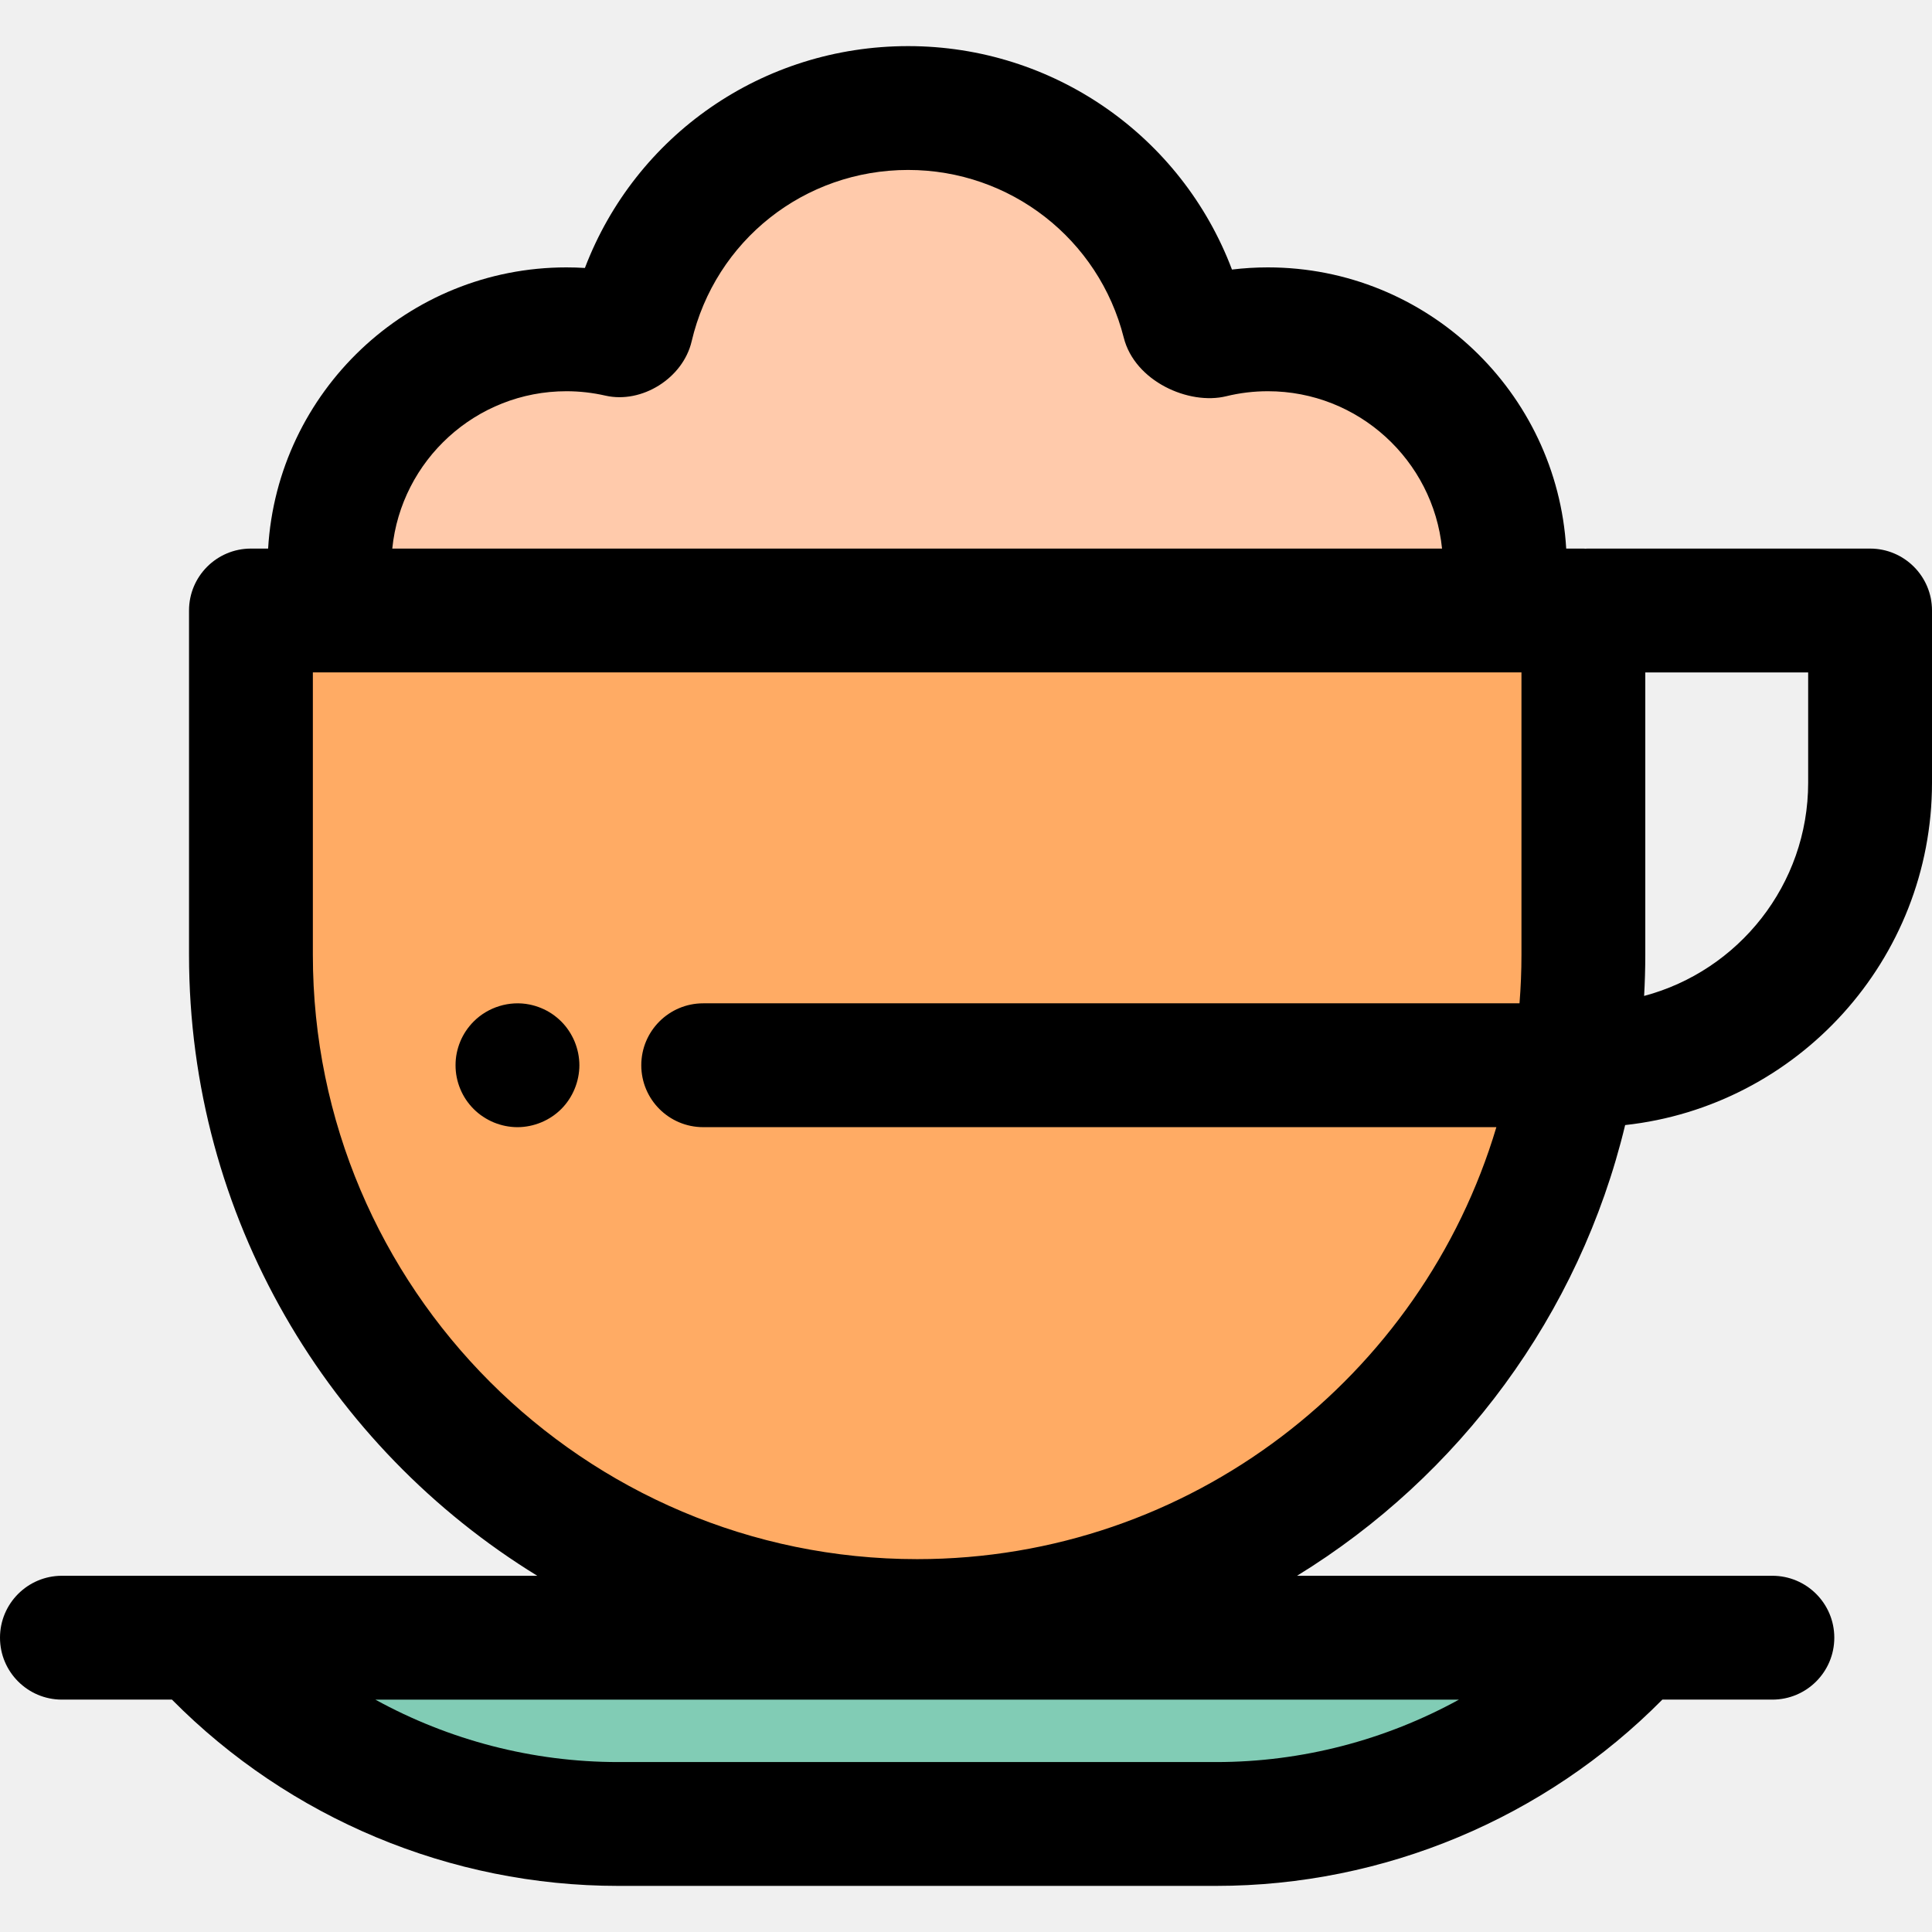
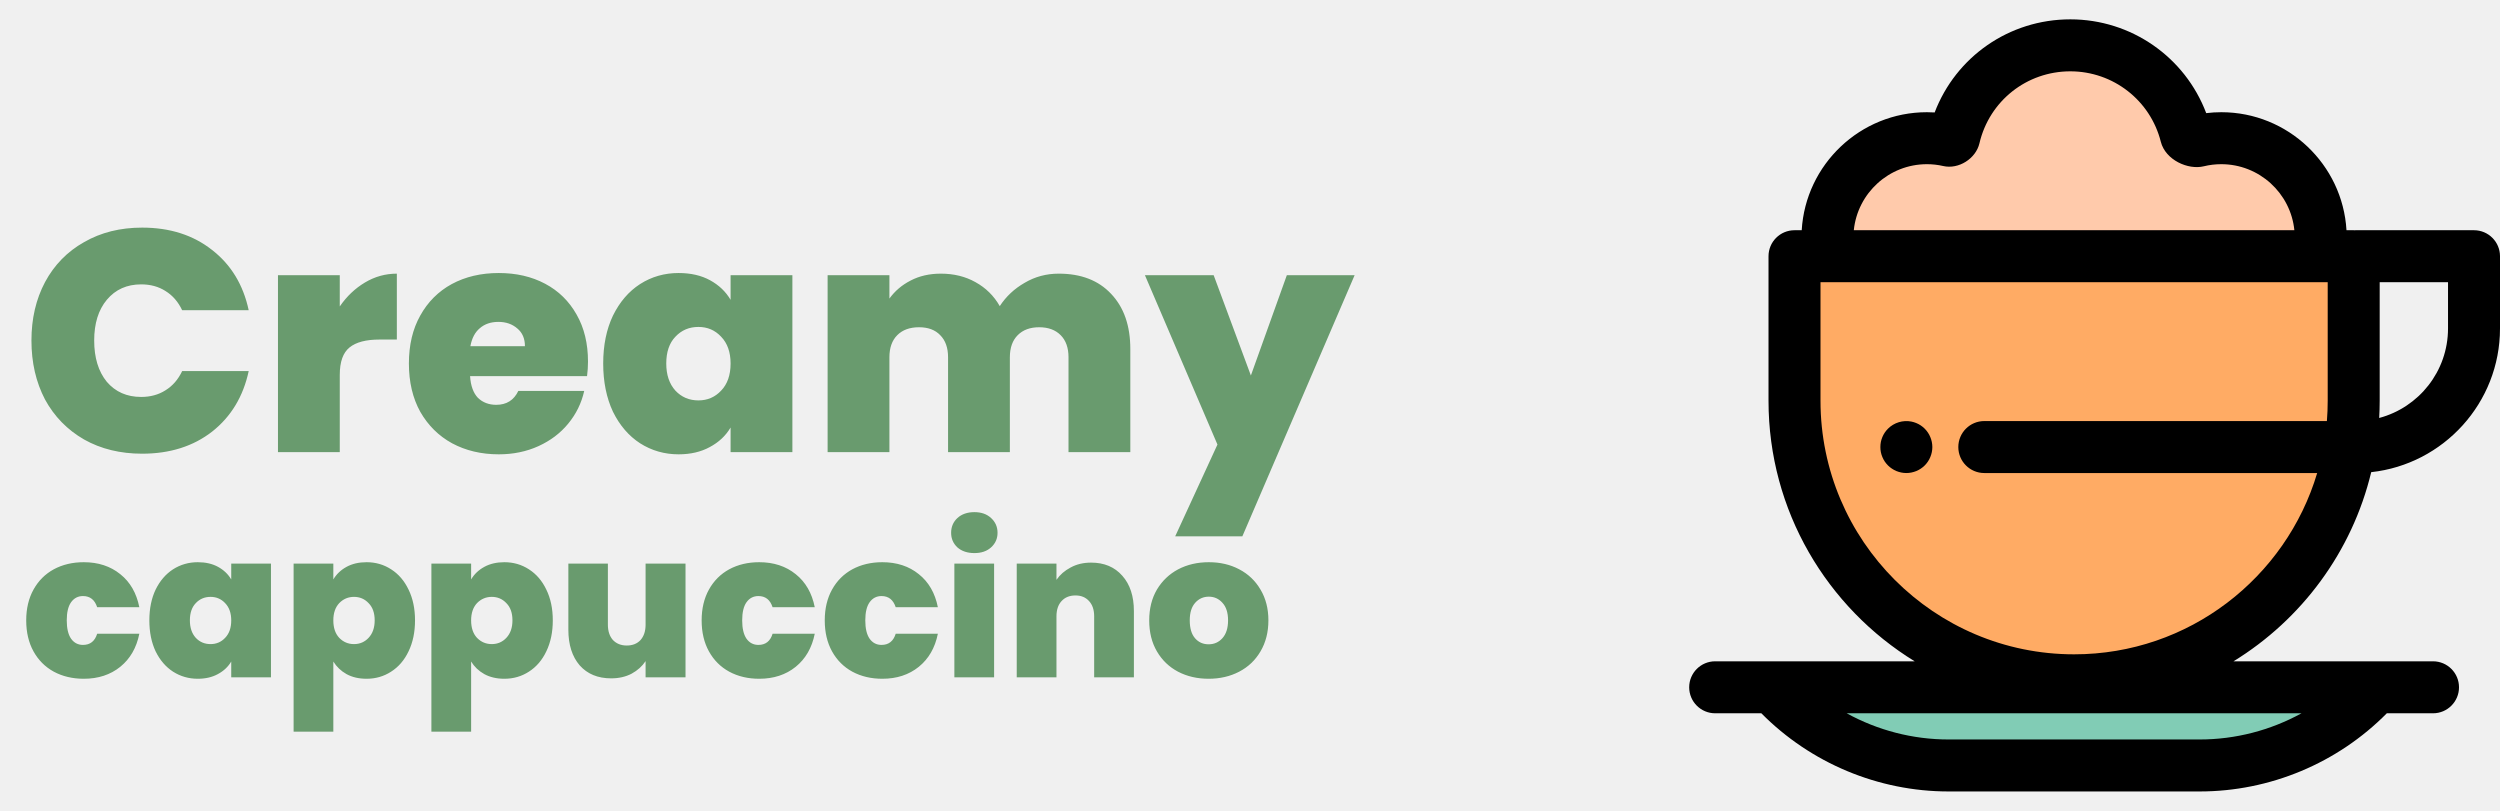
- <svg xmlns="http://www.w3.org/2000/svg" height="800px" width="800px" version="1.1" id="Layer_1" viewBox="0 0 512 512" xml:space="preserve">
-   <path style="fill:#81CCB5;" d="M322.31,483.371H163.8c-42.373,0-82.767-17.933-111.187-49.365l0,0h380.884l0,0  C405.079,465.438,364.685,483.371,322.31,483.371z" />
-   <path style="fill:#FFAB64;" d="M243.055,429.597L243.055,429.597c-97.509,0-176.556-79.047-176.556-176.556v-91.254h353.112v91.254  C419.611,350.55,340.564,429.597,243.055,429.597z" />
-   <path style="fill:#FFCAAB;" d="M397.692,161.788c0.717-3.799,1.108-7.712,1.108-11.718c0-34.684-28.117-62.8-62.801-62.8  c-5.151,0-10.156,0.625-14.945,1.798c-2.1,0.514-6.884-1.807-7.336-3.597c-8.255-32.664-37.818-56.842-73.046-56.842  c-35.681,0-65.557,24.802-73.361,58.103c-0.215,0.919-2.342,2.317-3.224,2.115c-4.494-1.026-9.171-1.577-13.976-1.577  c-34.684,0-62.801,28.117-62.801,62.801c0,4.005,0.391,7.919,1.108,11.718L397.692,161.788L397.692,161.788z" />
-   <path d="M430.682,298.155c45.663-4.988,81.318-43.771,81.318-90.74v-45.627c0-9.061-7.346-16.409-16.409-16.409h-74.887  c-0.184,0-0.363,0.021-0.546,0.028c-0.184-0.005-0.363-0.028-0.546-0.028h-4.552c-2.437-41.5-36.958-74.518-79.059-74.518  c-3.185,0-6.365,0.192-9.517,0.573c-13.35-35.335-47.274-59.213-85.809-59.213c-38.602,0-72.252,23.631-85.67,58.793  c-1.629-0.102-3.26-0.153-4.892-0.153c-42.101,0-76.622,33.018-79.059,74.518h-4.552c-9.063,0-16.409,7.348-16.409,16.409v91.254  c0,69.533,36.974,130.589,92.289,164.556h-89.77H16.409C7.346,417.597,0,424.945,0,434.006s7.346,16.409,16.409,16.409h29.16  c31.128,31.454,73.795,49.365,118.23,49.365H322.31c44.436,0,87.102-17.91,118.23-49.365h29.16c9.063,0,16.409-7.348,16.409-16.409  c0-9.061-7.346-16.409-16.409-16.409h-36.203h-89.767C386.691,391.218,418.577,348.496,430.682,298.155z M322.31,466.964H163.8  c-22.69,0-44.808-5.815-64.333-16.547h287.175C367.118,461.149,345.001,466.964,322.31,466.964z M479.182,207.415  c0,27.058-18.478,49.877-43.476,56.518c0.202-3.605,0.313-7.235,0.313-10.891v-74.845h43.162V207.415z M150.111,103.679  c3.461,0,6.936,0.392,10.321,1.165c9.68,2.215,20.572-4.636,22.856-14.368c6.27-26.755,29.868-45.438,57.386-45.438  c27.026,0,50.522,18.281,57.138,44.46c2.924,11.547,17.236,17.93,27.147,15.508c3.595-0.88,7.31-1.327,11.042-1.327  c23.998,0,43.797,18.314,46.155,41.7h-278.2C106.314,121.993,126.113,103.679,150.111,103.679z M243.057,413.188L243.057,413.188  c-88.305,0-160.147-71.84-160.147-160.147v-74.845h5.51h309.273h5.51v74.845c0,4.325-0.179,8.61-0.517,12.85h-216.33  c-9.063,0-16.409,7.348-16.409,16.409s7.346,16.409,16.409,16.409h210.199C376.849,364.834,315.499,413.188,243.057,413.188z" />
-   <path d="M137.133,298.713c-1.067,0-2.15-0.113-3.216-0.327c-1.034-0.213-2.068-0.525-3.068-0.935  c-0.985-0.41-1.936-0.919-2.822-1.51c-0.903-0.591-1.739-1.28-2.494-2.035c-0.755-0.755-1.444-1.592-2.051-2.494  c-0.591-0.886-1.099-1.838-1.51-2.839c-0.41-0.985-0.722-2.017-0.935-3.068c-0.213-1.05-0.312-2.133-0.312-3.2  c0-1.065,0.098-2.15,0.312-3.216c0.213-1.034,0.525-2.068,0.935-3.067c0.41-0.986,0.919-1.938,1.51-2.824  c0.607-0.903,1.296-1.739,2.051-2.494c3.807-3.823,9.468-5.579,14.801-4.496c1.05,0.213,2.084,0.525,3.068,0.935  c1.001,0.41,1.953,0.919,2.839,1.51c0.902,0.607,1.739,1.296,2.494,2.051c0.755,0.755,1.444,1.592,2.035,2.494  c0.591,0.886,1.099,1.838,1.51,2.824c0.41,0.999,0.722,2.033,0.935,3.067c0.213,1.067,0.328,2.151,0.328,3.216  c0,1.067-0.115,2.151-0.328,3.2c-0.213,1.052-0.525,2.086-0.935,3.068c-0.41,1.001-0.919,1.953-1.51,2.839  c-0.591,0.902-1.28,1.739-2.035,2.494c-0.755,0.755-1.592,1.444-2.494,2.035c-0.886,0.591-1.838,1.099-2.839,1.51  c-0.985,0.41-2.018,0.722-3.068,0.935C139.283,298.599,138.2,298.713,137.133,298.713z" />
+ <svg xmlns="http://www.w3.org/2000/svg" width="111" height="36" viewBox="0 0 111 36" fill="none">
+   <path d="M1.396 15.118C1.396 14.147 1.597 13.284 1.998 12.528C2.409 11.762 2.988 11.17 3.734 10.75C4.481 10.32 5.34 10.106 6.31 10.106C7.542 10.106 8.578 10.437 9.418 11.1C10.258 11.753 10.8 12.644 11.042 13.774H8.088C7.911 13.4 7.664 13.116 7.346 12.92C7.038 12.724 6.679 12.626 6.268 12.626C5.634 12.626 5.125 12.854 4.742 13.312C4.369 13.76 4.182 14.362 4.182 15.118C4.182 15.883 4.369 16.494 4.742 16.952C5.125 17.4 5.634 17.624 6.268 17.624C6.679 17.624 7.038 17.526 7.346 17.33C7.664 17.134 7.911 16.849 8.088 16.476H11.042C10.8 17.605 10.258 18.501 9.418 19.164C8.578 19.817 7.542 20.144 6.31 20.144C5.34 20.144 4.481 19.934 3.734 19.514C2.988 19.084 2.409 18.492 1.998 17.736C1.597 16.97 1.396 16.098 1.396 15.118ZM15.086 13.606C15.394 13.158 15.767 12.803 16.206 12.542C16.644 12.28 17.116 12.15 17.62 12.15V15.076H16.85C16.252 15.076 15.809 15.192 15.52 15.426C15.23 15.659 15.086 16.065 15.086 16.644V20.074H12.342V12.22H15.086V13.606ZM26.107 16.056C26.107 16.27 26.093 16.485 26.065 16.7H20.871C20.899 17.129 21.016 17.451 21.221 17.666C21.436 17.871 21.707 17.974 22.033 17.974C22.491 17.974 22.817 17.768 23.013 17.358H25.939C25.818 17.899 25.58 18.384 25.225 18.814C24.88 19.234 24.441 19.565 23.909 19.808C23.377 20.05 22.789 20.172 22.145 20.172C21.371 20.172 20.68 20.008 20.073 19.682C19.476 19.355 19.005 18.888 18.659 18.282C18.323 17.675 18.155 16.961 18.155 16.14C18.155 15.318 18.323 14.609 18.659 14.012C18.995 13.405 19.462 12.938 20.059 12.612C20.666 12.285 21.361 12.122 22.145 12.122C22.92 12.122 23.606 12.28 24.203 12.598C24.801 12.915 25.267 13.372 25.603 13.97C25.939 14.558 26.107 15.253 26.107 16.056ZM23.307 15.37C23.307 15.034 23.195 14.772 22.971 14.586C22.747 14.39 22.467 14.292 22.131 14.292C21.795 14.292 21.52 14.385 21.305 14.572C21.091 14.749 20.951 15.015 20.885 15.37H23.307ZM26.782 16.14C26.782 15.328 26.927 14.618 27.216 14.012C27.515 13.405 27.916 12.938 28.42 12.612C28.934 12.285 29.503 12.122 30.128 12.122C30.67 12.122 31.136 12.229 31.528 12.444C31.92 12.658 32.224 12.948 32.438 13.312V12.22H35.182V20.074H32.438V18.982C32.224 19.346 31.916 19.635 31.514 19.85C31.122 20.064 30.66 20.172 30.128 20.172C29.503 20.172 28.934 20.008 28.42 19.682C27.916 19.355 27.515 18.888 27.216 18.282C26.927 17.666 26.782 16.952 26.782 16.14ZM32.438 16.14C32.438 15.636 32.298 15.239 32.018 14.95C31.748 14.66 31.412 14.516 31.01 14.516C30.6 14.516 30.259 14.66 29.988 14.95C29.718 15.23 29.582 15.626 29.582 16.14C29.582 16.644 29.718 17.045 29.988 17.344C30.259 17.633 30.6 17.778 31.01 17.778C31.412 17.778 31.748 17.633 32.018 17.344C32.298 17.054 32.438 16.653 32.438 16.14ZM47.008 12.15C47.997 12.15 48.772 12.448 49.332 13.046C49.901 13.643 50.186 14.46 50.186 15.496V20.074H47.442V15.86C47.442 15.44 47.325 15.113 47.092 14.88C46.859 14.646 46.541 14.53 46.14 14.53C45.739 14.53 45.421 14.646 45.188 14.88C44.955 15.113 44.838 15.44 44.838 15.86V20.074H42.094V15.86C42.094 15.44 41.977 15.113 41.744 14.88C41.52 14.646 41.207 14.53 40.806 14.53C40.395 14.53 40.073 14.646 39.84 14.88C39.607 15.113 39.49 15.44 39.49 15.86V20.074H36.746V12.22H39.49V13.256C39.733 12.92 40.045 12.654 40.428 12.458C40.82 12.252 41.268 12.15 41.772 12.15C42.351 12.15 42.864 12.276 43.312 12.528C43.769 12.78 44.129 13.134 44.39 13.592C44.67 13.162 45.039 12.817 45.496 12.556C45.953 12.285 46.457 12.15 47.008 12.15ZM60.145 12.22L55.161 23.812H52.179L54.055 19.738L50.835 12.22H53.887L55.539 16.672L57.135 12.22H60.145ZM1.164 27.545C1.164 27.023 1.272 26.567 1.488 26.177C1.704 25.787 2.004 25.487 2.388 25.277C2.778 25.067 3.222 24.962 3.72 24.962C4.362 24.962 4.902 25.139 5.34 25.493C5.778 25.841 6.06 26.33 6.186 26.96H4.314C4.206 26.63 3.996 26.465 3.684 26.465C3.462 26.465 3.285 26.558 3.153 26.744C3.027 26.924 2.964 27.191 2.964 27.545C2.964 27.899 3.027 28.169 3.153 28.355C3.285 28.541 3.462 28.634 3.684 28.634C4.002 28.634 4.212 28.469 4.314 28.139H6.186C6.06 28.763 5.778 29.252 5.34 29.606C4.902 29.96 4.362 30.137 3.72 30.137C3.222 30.137 2.778 30.032 2.388 29.822C2.004 29.612 1.704 29.312 1.488 28.922C1.272 28.532 1.164 28.073 1.164 27.545ZM6.631 27.545C6.631 27.023 6.724 26.567 6.91 26.177C7.102 25.787 7.36 25.487 7.684 25.277C8.014 25.067 8.38 24.962 8.782 24.962C9.13 24.962 9.43 25.031 9.682 25.169C9.934 25.307 10.129 25.493 10.267 25.727V25.025H12.031V30.074H10.267V29.372C10.129 29.606 9.931 29.792 9.673 29.93C9.421 30.068 9.124 30.137 8.782 30.137C8.38 30.137 8.014 30.032 7.684 29.822C7.36 29.612 7.102 29.312 6.91 28.922C6.724 28.526 6.631 28.067 6.631 27.545ZM10.267 27.545C10.267 27.221 10.177 26.966 9.997 26.78C9.823 26.594 9.607 26.501 9.349 26.501C9.085 26.501 8.866 26.594 8.692 26.78C8.518 26.96 8.431 27.215 8.431 27.545C8.431 27.869 8.518 28.127 8.692 28.319C8.866 28.505 9.085 28.598 9.349 28.598C9.607 28.598 9.823 28.505 9.997 28.319C10.177 28.133 10.267 27.875 10.267 27.545ZM14.8 25.727C14.938 25.493 15.133 25.307 15.385 25.169C15.637 25.031 15.934 24.962 16.276 24.962C16.678 24.962 17.041 25.067 17.365 25.277C17.695 25.487 17.953 25.787 18.139 26.177C18.331 26.567 18.427 27.023 18.427 27.545C18.427 28.067 18.331 28.526 18.139 28.922C17.953 29.312 17.695 29.612 17.365 29.822C17.041 30.032 16.678 30.137 16.276 30.137C15.934 30.137 15.637 30.068 15.385 29.93C15.139 29.792 14.944 29.606 14.8 29.372V32.486H13.036V25.025H14.8V25.727ZM16.636 27.545C16.636 27.215 16.546 26.96 16.366 26.78C16.192 26.594 15.976 26.501 15.718 26.501C15.46 26.501 15.241 26.594 15.061 26.78C14.887 26.966 14.8 27.221 14.8 27.545C14.8 27.875 14.887 28.133 15.061 28.319C15.241 28.505 15.46 28.598 15.718 28.598C15.976 28.598 16.192 28.505 16.366 28.319C16.546 28.127 16.636 27.869 16.636 27.545ZM20.918 25.727C21.055 25.493 21.25 25.307 21.503 25.169C21.755 25.031 22.052 24.962 22.393 24.962C22.796 24.962 23.159 25.067 23.483 25.277C23.812 25.487 24.07 25.787 24.256 26.177C24.448 26.567 24.544 27.023 24.544 27.545C24.544 28.067 24.448 28.526 24.256 28.922C24.07 29.312 23.812 29.612 23.483 29.822C23.159 30.032 22.796 30.137 22.393 30.137C22.052 30.137 21.755 30.068 21.503 29.93C21.256 29.792 21.061 29.606 20.918 29.372V32.486H19.154V25.025H20.918V25.727ZM22.753 27.545C22.753 27.215 22.663 26.96 22.483 26.78C22.309 26.594 22.093 26.501 21.835 26.501C21.578 26.501 21.358 26.594 21.178 26.78C21.005 26.966 20.918 27.221 20.918 27.545C20.918 27.875 21.005 28.133 21.178 28.319C21.358 28.505 21.578 28.598 21.835 28.598C22.093 28.598 22.309 28.505 22.483 28.319C22.663 28.127 22.753 27.869 22.753 27.545ZM30.437 25.025V30.074H28.664V29.354C28.514 29.582 28.307 29.768 28.043 29.912C27.779 30.05 27.476 30.119 27.134 30.119C26.546 30.119 26.081 29.927 25.739 29.543C25.403 29.153 25.235 28.625 25.235 27.959V25.025H26.99V27.734C26.99 28.022 27.065 28.25 27.215 28.418C27.371 28.58 27.575 28.661 27.827 28.661C28.085 28.661 28.289 28.58 28.439 28.418C28.589 28.25 28.664 28.022 28.664 27.734V25.025H30.437ZM31.153 27.545C31.153 27.023 31.261 26.567 31.477 26.177C31.693 25.787 31.993 25.487 32.377 25.277C32.767 25.067 33.211 24.962 33.709 24.962C34.351 24.962 34.891 25.139 35.329 25.493C35.767 25.841 36.049 26.33 36.175 26.96H34.303C34.195 26.63 33.985 26.465 33.673 26.465C33.451 26.465 33.274 26.558 33.142 26.744C33.016 26.924 32.953 27.191 32.953 27.545C32.953 27.899 33.016 28.169 33.142 28.355C33.274 28.541 33.451 28.634 33.673 28.634C33.991 28.634 34.201 28.469 34.303 28.139H36.175C36.049 28.763 35.767 29.252 35.329 29.606C34.891 29.96 34.351 30.137 33.709 30.137C33.211 30.137 32.767 30.032 32.377 29.822C31.993 29.612 31.693 29.312 31.477 28.922C31.261 28.532 31.153 28.073 31.153 27.545ZM36.619 27.545C36.619 27.023 36.727 26.567 36.943 26.177C37.159 25.787 37.459 25.487 37.843 25.277C38.233 25.067 38.677 24.962 39.175 24.962C39.817 24.962 40.357 25.139 40.795 25.493C41.233 25.841 41.515 26.33 41.641 26.96H39.769C39.661 26.63 39.451 26.465 39.139 26.465C38.917 26.465 38.74 26.558 38.608 26.744C38.482 26.924 38.419 27.191 38.419 27.545C38.419 27.899 38.482 28.169 38.608 28.355C38.74 28.541 38.917 28.634 39.139 28.634C39.457 28.634 39.667 28.469 39.769 28.139H41.641C41.515 28.763 41.233 29.252 40.795 29.606C40.357 29.96 39.817 30.137 39.175 30.137C38.677 30.137 38.233 30.032 37.843 29.822C37.459 29.612 37.159 29.312 36.943 28.922C36.727 28.532 36.619 28.073 36.619 27.545ZM43.265 24.557C42.953 24.557 42.701 24.473 42.509 24.305C42.323 24.131 42.23 23.915 42.23 23.657C42.23 23.393 42.323 23.174 42.509 23C42.701 22.826 42.953 22.739 43.265 22.739C43.571 22.739 43.817 22.826 44.003 23C44.195 23.174 44.291 23.393 44.291 23.657C44.291 23.915 44.195 24.131 44.003 24.305C43.817 24.473 43.571 24.557 43.265 24.557ZM44.138 25.025V30.074H42.374V25.025H44.138ZM48.446 24.98C49.028 24.98 49.49 25.175 49.832 25.565C50.174 25.949 50.345 26.471 50.345 27.131V30.074H48.581V27.365C48.581 27.077 48.506 26.852 48.356 26.69C48.206 26.522 48.005 26.438 47.753 26.438C47.489 26.438 47.282 26.522 47.132 26.69C46.982 26.852 46.907 27.077 46.907 27.365V30.074H45.143V25.025H46.907V25.745C47.063 25.517 47.273 25.334 47.537 25.196C47.801 25.052 48.104 24.98 48.446 24.98ZM53.662 30.137C53.158 30.137 52.705 30.032 52.303 29.822C51.907 29.612 51.595 29.312 51.367 28.922C51.139 28.532 51.025 28.073 51.025 27.545C51.025 27.023 51.139 26.567 51.367 26.177C51.601 25.787 51.916 25.487 52.312 25.277C52.714 25.067 53.167 24.962 53.671 24.962C54.175 24.962 54.625 25.067 55.021 25.277C55.423 25.487 55.738 25.787 55.966 26.177C56.2 26.567 56.317 27.023 56.317 27.545C56.317 28.067 56.2 28.526 55.966 28.922C55.738 29.312 55.423 29.612 55.021 29.822C54.619 30.032 54.166 30.137 53.662 30.137ZM53.662 28.607C53.908 28.607 54.112 28.517 54.274 28.337C54.442 28.151 54.526 27.887 54.526 27.545C54.526 27.203 54.442 26.942 54.274 26.762C54.112 26.582 53.911 26.492 53.671 26.492C53.431 26.492 53.23 26.582 53.068 26.762C52.906 26.942 52.825 27.203 52.825 27.545C52.825 27.893 52.903 28.157 53.059 28.337C53.215 28.517 53.416 28.607 53.662 28.607Z" fill="#699B6E" />
+   <g clip-path="url(#clip0_7_204)">
+     <path d="M97.662 33.987H86.517C83.538 33.987 80.698 32.726 78.699 30.516H105.48C103.482 32.726 100.642 33.987 97.662 33.987Z" fill="#81CCB5" />
+     <path d="M92.09 30.206C85.234 30.206 79.676 24.648 79.676 17.792V11.376H104.504V17.792C104.504 24.648 98.946 30.206 92.09 30.206Z" fill="#FFAB64" />
+     <path d="M102.963 11.376C103.013 11.109 103.041 10.834 103.041 10.552C103.041 8.113 101.064 6.136 98.625 6.136C98.263 6.136 97.911 6.18 97.574 6.263C97.426 6.299 97.09 6.136 97.058 6.01C96.478 3.713 94.399 2.013 91.922 2.013C89.413 2.013 87.313 3.757 86.764 6.098C86.749 6.163 86.599 6.261 86.537 6.247C86.221 6.175 85.892 6.136 85.555 6.136C83.116 6.136 81.139 8.113 81.139 10.552C81.139 10.834 81.166 11.109 81.217 11.376L102.963 11.376Z" fill="#FFCAAB" />
+     <path d="M105.282 20.964C108.493 20.613 111 17.886 111 14.584V11.376C111 10.739 110.483 10.222 109.846 10.222H104.581C104.568 10.222 104.555 10.223 104.542 10.224C104.529 10.224 104.517 10.222 104.504 10.222H104.184C104.013 7.304 101.585 4.982 98.625 4.982C98.401 4.982 98.177 4.996 97.956 5.023C97.017 2.538 94.632 0.859 91.922 0.859C89.208 0.859 86.842 2.521 85.899 4.993C85.784 4.986 85.67 4.982 85.555 4.982C82.595 4.982 80.167 7.304 79.996 10.222H79.676C79.039 10.222 78.522 10.739 78.522 11.376V17.792C78.522 22.681 81.122 26.974 85.011 29.362H78.699H76.154C75.516 29.362 75 29.879 75 30.516C75 31.153 75.516 31.67 76.154 31.67H78.204C80.393 33.881 83.393 35.141 86.517 35.141H97.662C100.787 35.141 103.787 33.882 105.975 31.67H108.026C108.663 31.67 109.18 31.153 109.18 30.516C109.18 29.879 108.663 29.362 108.026 29.362H105.48H99.168C102.189 27.508 104.431 24.504 105.282 20.964ZM97.662 32.833H86.517C84.922 32.833 83.367 32.425 81.994 31.67H102.186C100.813 32.425 99.258 32.833 97.662 32.833ZM108.692 14.584C108.692 16.486 107.393 18.091 105.636 18.558C105.65 18.304 105.658 18.049 105.658 17.792V12.53H108.692V14.584H108.692ZM85.555 7.29C85.798 7.29 86.042 7.317 86.28 7.372C86.961 7.528 87.727 7.046 87.887 6.362C88.328 4.48 89.987 3.167 91.922 3.167C93.823 3.167 95.475 4.452 95.94 6.293C96.145 7.105 97.152 7.554 97.849 7.383C98.102 7.321 98.363 7.29 98.625 7.29C100.312 7.29 101.705 8.578 101.87 10.222H82.309C82.475 8.578 83.867 7.29 85.555 7.29ZM92.09 29.052C85.881 29.052 80.83 24.001 80.83 17.792V12.529H81.217H102.963H103.35V17.792C103.35 18.096 103.338 18.397 103.314 18.695H88.103C87.466 18.695 86.949 19.212 86.949 19.849C86.949 20.486 87.466 21.003 88.103 21.003H102.883C101.497 25.652 97.183 29.052 92.09 29.052Z" fill="black" />
+     <path d="M84.642 21.003C84.567 21.003 84.491 20.995 84.416 20.98C84.343 20.965 84.271 20.943 84.2 20.915C84.131 20.886 84.064 20.85 84.002 20.808C83.938 20.767 83.88 20.718 83.826 20.665C83.773 20.612 83.725 20.553 83.682 20.49C83.641 20.428 83.605 20.361 83.576 20.29C83.547 20.221 83.525 20.148 83.51 20.075C83.495 20.001 83.489 19.925 83.489 19.85C83.489 19.775 83.495 19.698 83.51 19.623C83.525 19.551 83.547 19.478 83.576 19.408C83.605 19.338 83.641 19.271 83.682 19.209C83.725 19.146 83.773 19.087 83.826 19.034C84.094 18.765 84.492 18.642 84.867 18.718C84.941 18.733 85.014 18.755 85.083 18.784C85.153 18.812 85.22 18.848 85.283 18.89C85.346 18.932 85.405 18.981 85.458 19.034C85.511 19.087 85.559 19.146 85.601 19.209C85.643 19.271 85.678 19.338 85.707 19.408C85.736 19.478 85.758 19.551 85.773 19.623C85.788 19.698 85.796 19.775 85.796 19.85C85.796 19.925 85.788 20.001 85.773 20.075C85.758 20.148 85.736 20.221 85.707 20.29C85.678 20.361 85.643 20.428 85.601 20.49C85.559 20.553 85.511 20.612 85.458 20.665C85.405 20.718 85.346 20.767 85.283 20.808C85.22 20.85 85.153 20.886 85.083 20.915C85.014 20.943 84.941 20.965 84.867 20.98C84.793 20.995 84.717 21.003 84.642 21.003Z" fill="black" />
+   </g>
+   <defs>
+     <clipPath id="clip0_7_204">
+       <rect width="36" height="36" fill="white" transform="translate(75)" />
+     </clipPath>
+   </defs>
</svg>
